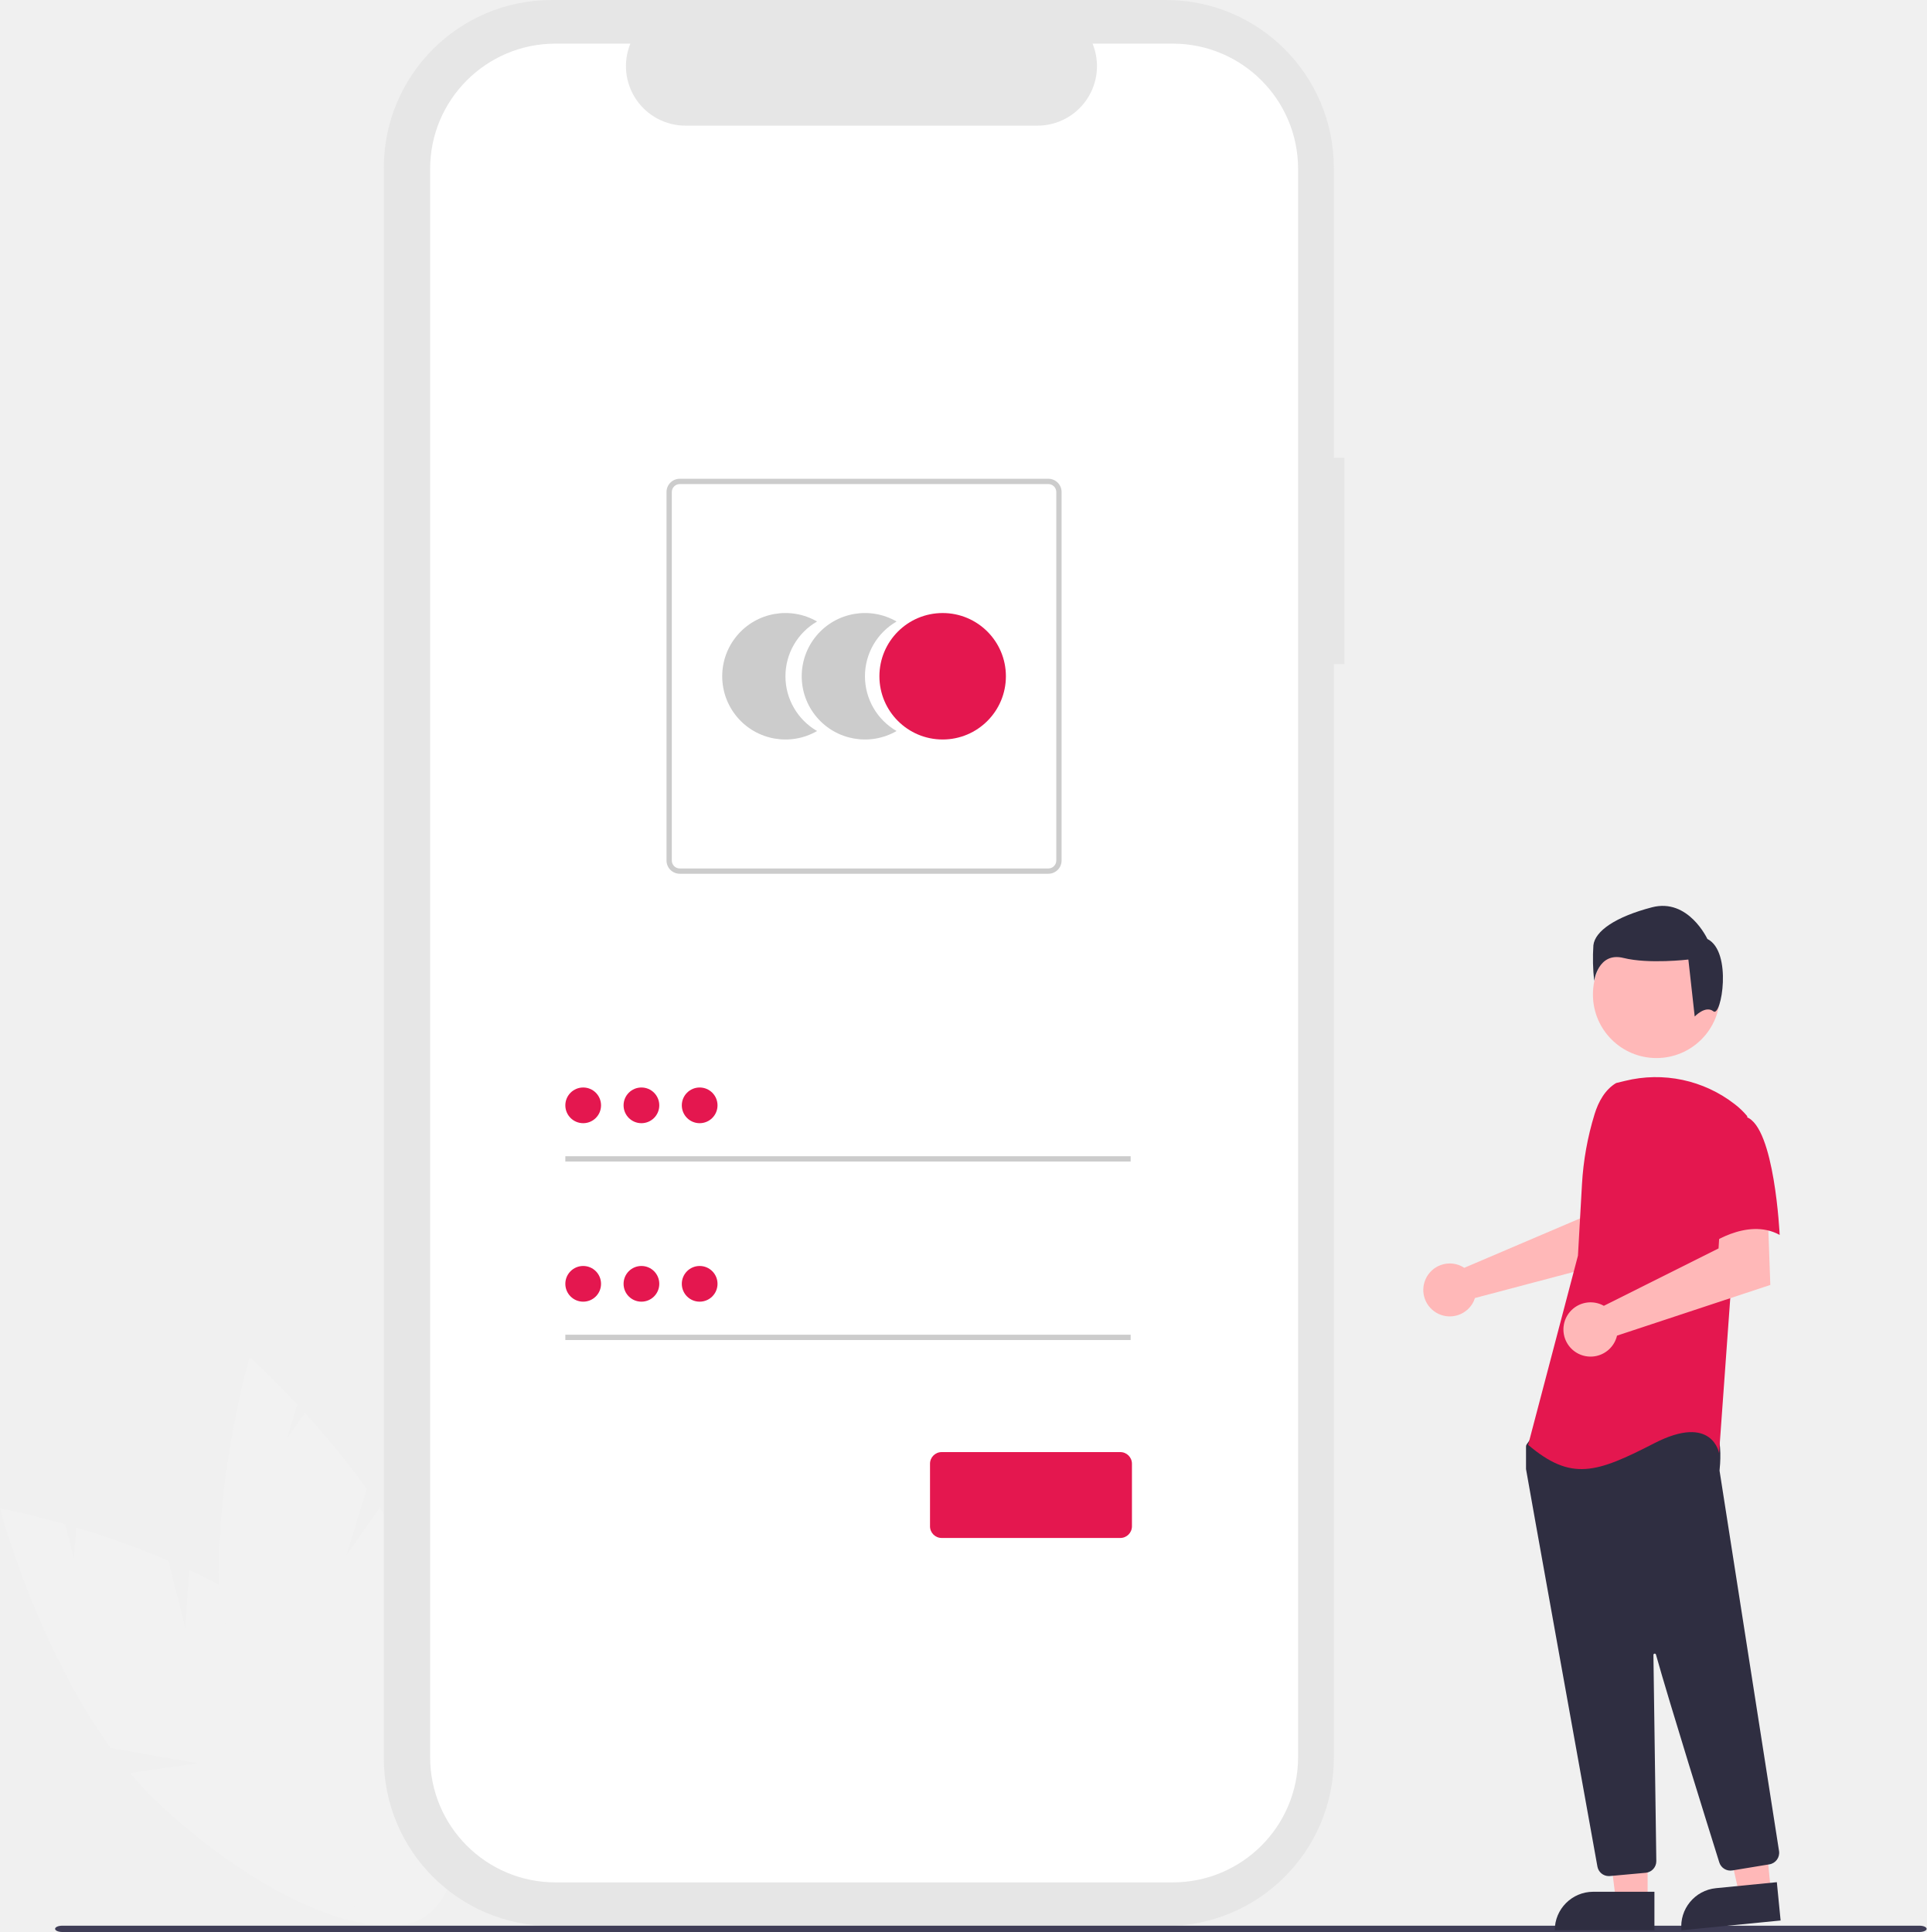
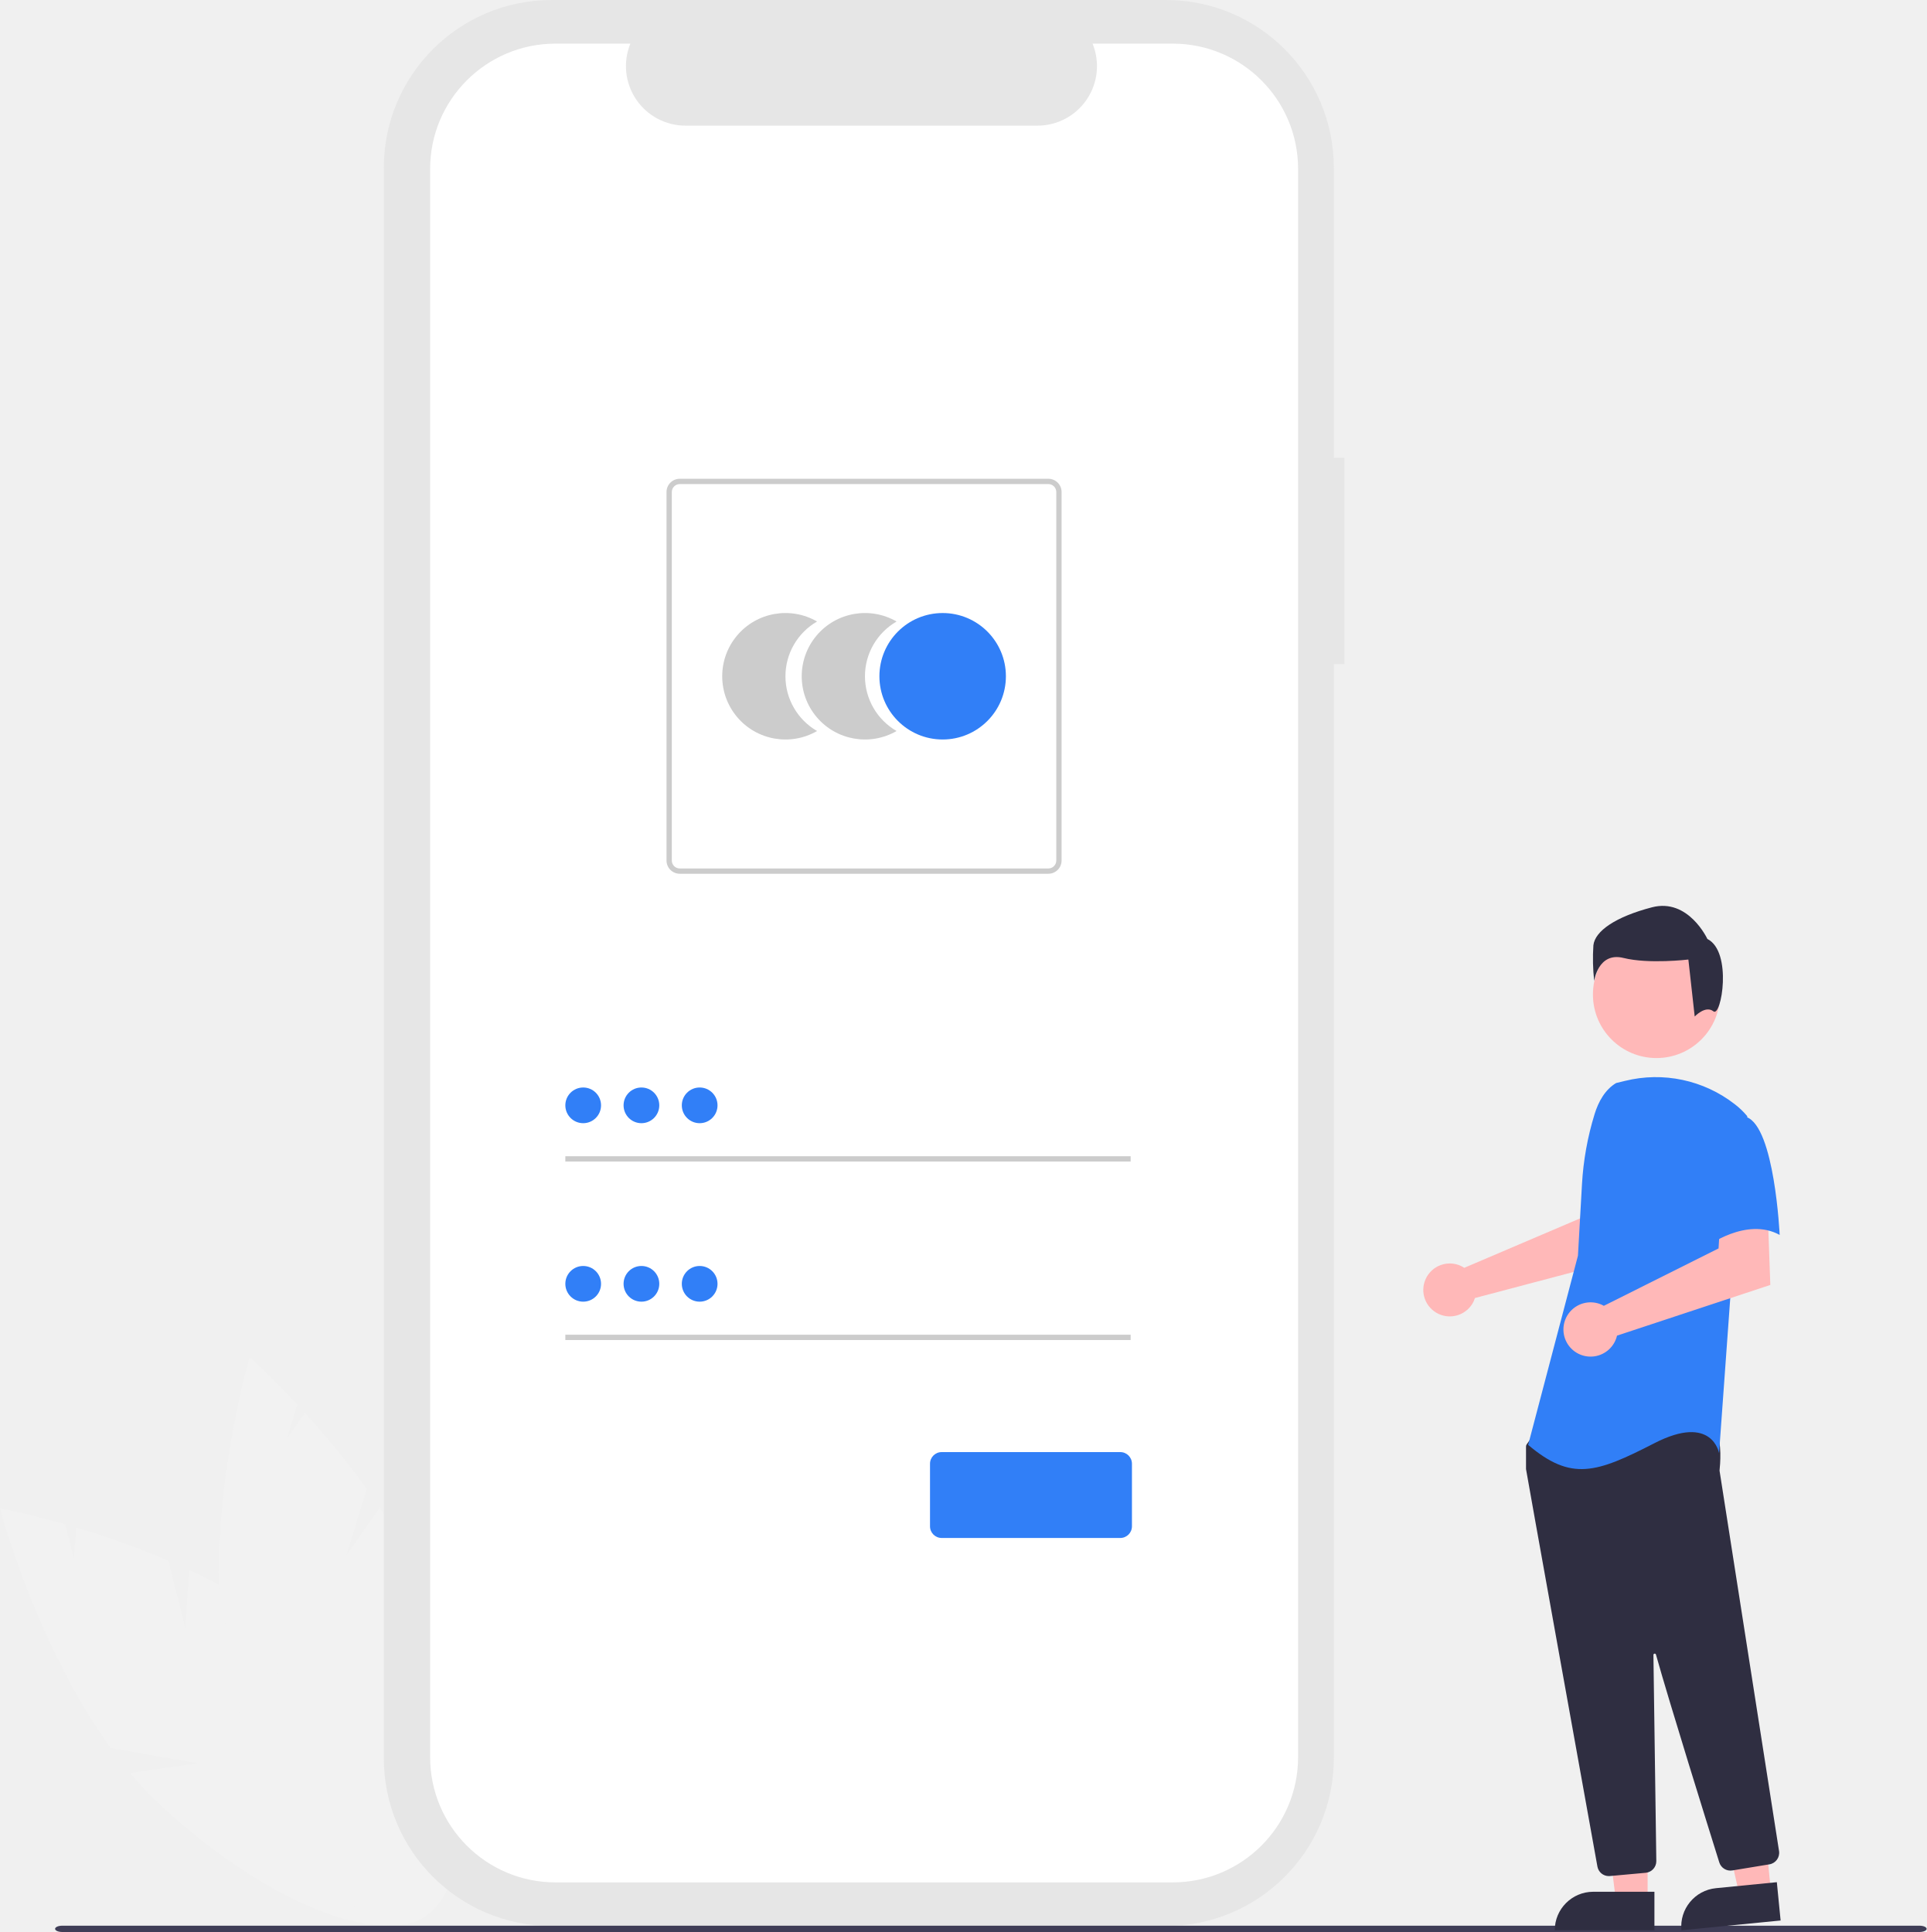
<svg xmlns="http://www.w3.org/2000/svg" data-name="Layer 1" width="744.848" height="747.077" viewBox="0 0 744.848 747.077">
-   <path id="fa3b9e12-7275-481e-bee9-64fd9595a50d-270" data-name="Path 1" d="M299.205,705.809l-6.56-25.872a335.967,335.967,0,0,0-35.643-12.788l-.828,12.024-3.358-13.247c-15.021-4.294-25.24-6.183-25.24-6.183s13.8,52.489,42.754,92.617l33.734,5.926-26.207,3.779a135.926,135.926,0,0,0,11.719,12.422c42.115,39.092,89.024,57.028,104.773,40.06s-5.625-62.412-47.74-101.5c-13.056-12.119-29.457-21.844-45.875-29.5Z" transform="translate(-227.576 -76.46149)" fill="#f2f2f2" />
-   <path id="bde08021-c30f-4979-a9d8-cb90b72b5ca2-271" data-name="Path 2" d="M361.591,677.706l7.758-25.538a335.94,335.94,0,0,0-23.9-29.371l-6.924,9.865,3.972-13.076c-10.641-11.436-18.412-18.335-18.412-18.335s-15.315,52.067-11.275,101.384l25.815,22.51-24.392-10.312a135.919,135.919,0,0,0,3.614,16.694c15.846,55.234,46.731,94.835,68.983,88.451s27.446-56.335,11.6-111.569c-4.912-17.123-13.926-33.926-24.023-48.965Z" transform="translate(-227.576 -76.46149)" fill="#f2f2f2" />
-   <path id="b3ac2088-de9b-4f7f-bc99-0ed9705c1a9d-272" data-name="Path 22" d="M747.327,253.445h-4.092v-112.1a64.883,64.883,0,0,0-64.883-64.883H440.845a64.883,64.883,0,0,0-64.883,64.883v615a64.883,64.883,0,0,0,64.883,64.883H678.352a64.883,64.883,0,0,0,64.882-64.883v-423.105h4.092Z" transform="translate(-227.576 -76.46149)" fill="#e6e6e6" />
-   <path id="b2715b96-3117-487c-acc0-20904544b5b7-273" data-name="Path 23" d="M680.97,93.335h-31a23.02,23.02,0,0,1-21.316,31.714H492.589a23.02,23.02,0,0,1-21.314-31.714H442.319a48.454,48.454,0,0,0-48.454,48.454v614.107a48.454,48.454,0,0,0,48.454,48.454H680.97a48.454,48.454,0,0,0,48.454-48.454h0V141.788a48.454,48.454,0,0,0-48.454-48.453Z" transform="translate(-227.576 -76.46149)" fill="#fff" />
-   <path id="b06d66ec-6c84-45dd-8c27-1263a6253192-274" data-name="Path 6" d="M531.234,337.965a24.437,24.437,0,0,1,12.23-21.174,24.45,24.45,0,1,0,0,42.345A24.434,24.434,0,0,1,531.234,337.965Z" transform="translate(-227.576 -76.46149)" fill="#ccc" />
-   <path id="e73810fe-4cf4-40cc-8c7c-ca544ce30bd4-275" data-name="Path 7" d="M561.971,337.965a24.436,24.436,0,0,1,12.23-21.174,24.45,24.45,0,1,0,0,42.345A24.434,24.434,0,0,1,561.971,337.965Z" transform="translate(-227.576 -76.46149)" fill="#ccc" />
-   <circle id="a4813fcf-056e-4514-bb8b-e6506f49341f" data-name="Ellipse 1" cx="364.434" cy="261.502" r="24.45" fill="#e4174f" />
-   <path id="bbe451c3-febc-41ba-8083-4c8307a2e73e-276" data-name="Path 8" d="M632.872,414.33h-142.5a5.123,5.123,0,0,1-5.117-5.117v-142.5a5.123,5.123,0,0,1,5.117-5.117h142.5a5.123,5.123,0,0,1,5.117,5.117v142.5A5.123,5.123,0,0,1,632.872,414.33Zm-142.5-150.686a3.073,3.073,0,0,0-3.07,3.07v142.5a3.073,3.073,0,0,0,3.07,3.07h142.5a3.073,3.073,0,0,0,3.07-3.07v-142.5a3.073,3.073,0,0,0-3.07-3.07Z" transform="translate(-227.576 -76.46149)" fill="#ccc" />
+   <path id="fa3b9e12-7275-481e-bee9-64fd9595a50d-413" data-name="Path 1" d="M299.205,705.809l-6.56-25.872a335.967,335.967,0,0,0-35.643-12.788l-.828,12.024-3.358-13.247c-15.021-4.294-25.24-6.183-25.24-6.183s13.8,52.489,42.754,92.617l33.734,5.926-26.207,3.779a135.926,135.926,0,0,0,11.719,12.422c42.115,39.092,89.024,57.028,104.773,40.06s-5.625-62.412-47.74-101.5c-13.056-12.119-29.457-21.844-45.875-29.5Z" transform="translate(-227.576 -76.46149)" fill="#f2f2f2" />
+   <path id="bde08021-c30f-4979-a9d8-cb90b72b5ca2-414" data-name="Path 2" d="M361.591,677.706l7.758-25.538a335.94,335.94,0,0,0-23.9-29.371l-6.924,9.865,3.972-13.076c-10.641-11.436-18.412-18.335-18.412-18.335s-15.315,52.067-11.275,101.384l25.815,22.51-24.392-10.312a135.919,135.919,0,0,0,3.614,16.694c15.846,55.234,46.731,94.835,68.983,88.451s27.446-56.335,11.6-111.569c-4.912-17.123-13.926-33.926-24.023-48.965Z" transform="translate(-227.576 -76.46149)" fill="#f2f2f2" />
+   <path id="b3ac2088-de9b-4f7f-bc99-0ed9705c1a9d-415" data-name="Path 22" d="M747.327,253.445h-4.092v-112.1a64.883,64.883,0,0,0-64.883-64.883H440.845a64.883,64.883,0,0,0-64.883,64.883v615a64.883,64.883,0,0,0,64.883,64.883H678.352a64.883,64.883,0,0,0,64.882-64.883v-423.105h4.092Z" transform="translate(-227.576 -76.46149)" fill="#e6e6e6" />
+   <path id="b2715b96-3117-487c-acc0-20904544b5b7-416" data-name="Path 23" d="M680.97,93.335h-31a23.02,23.02,0,0,1-21.316,31.714H492.589a23.02,23.02,0,0,1-21.314-31.714H442.319a48.454,48.454,0,0,0-48.454,48.454v614.107a48.454,48.454,0,0,0,48.454,48.454H680.97a48.454,48.454,0,0,0,48.454-48.454h0V141.788a48.454,48.454,0,0,0-48.454-48.453Z" transform="translate(-227.576 -76.46149)" fill="#fff" />
+   <path id="b06d66ec-6c84-45dd-8c27-1263a6253192-417" data-name="Path 6" d="M531.234,337.965a24.437,24.437,0,0,1,12.23-21.174,24.45,24.45,0,1,0,0,42.345A24.434,24.434,0,0,1,531.234,337.965Z" transform="translate(-227.576 -76.46149)" fill="#ccc" />
+   <path id="e73810fe-4cf4-40cc-8c7c-ca544ce30bd4-418" data-name="Path 7" d="M561.971,337.965a24.436,24.436,0,0,1,12.23-21.174,24.45,24.45,0,1,0,0,42.345A24.434,24.434,0,0,1,561.971,337.965Z" transform="translate(-227.576 -76.46149)" fill="#ccc" />
+   <circle id="a4813fcf-056e-4514-bb8b-e6506f49341f" data-name="Ellipse 1" cx="364.434" cy="261.502" r="24.45" fill="#317ff7" />
+   <path id="bbe451c3-febc-41ba-8083-4c8307a2e73e-419" data-name="Path 8" d="M632.872,414.33h-142.5a5.123,5.123,0,0,1-5.117-5.117v-142.5a5.123,5.123,0,0,1,5.117-5.117h142.5a5.123,5.123,0,0,1,5.117,5.117v142.5A5.123,5.123,0,0,1,632.872,414.33Zm-142.5-150.686a3.073,3.073,0,0,0-3.07,3.07v142.5a3.073,3.073,0,0,0,3.07,3.07h142.5a3.073,3.073,0,0,0,3.07-3.07v-142.5a3.073,3.073,0,0,0-3.07-3.07Z" transform="translate(-227.576 -76.46149)" fill="#ccc" />
  <rect id="bb28937d-932f-4fdf-befe-f406e51091fe" data-name="Rectangle 1" x="218.562" y="447.102" width="218.552" height="2.047" fill="#ccc" />
-   <circle id="fcef55fc-4968-45b2-93bb-1a1080c85fc7" data-name="Ellipse 2" cx="225.464" cy="427.42" r="6.902" fill="#e4174f" />
+   <circle id="fcef55fc-4968-45b2-93bb-1a1080c85fc7" data-name="Ellipse 2" cx="225.464" cy="427.42" r="6.902" fill="#317ff7" />
  <rect id="ff33d889-4c74-4b91-85ef-b4882cc8fe76" data-name="Rectangle 2" x="218.562" y="516.118" width="218.552" height="2.047" fill="#ccc" />
-   <circle id="e8fa0310-b872-4adf-aedd-0c6eda09f3b8" data-name="Ellipse 3" cx="225.464" cy="496.437" r="6.902" fill="#e4174f" />
-   <path d="M660.69,671.172H591.622a4.505,4.505,0,0,1-4.5-4.5v-24.208a4.505,4.505,0,0,1,4.5-4.5h69.068a4.505,4.505,0,0,1,4.5,4.5v24.208A4.505,4.505,0,0,1,660.69,671.172Z" transform="translate(-227.576 -76.46149)" fill="#e4174f" />
-   <circle id="e12ee00d-aa4a-4413-a013-11d20b7f97f7" data-name="Ellipse 7" cx="247.978" cy="427.42" r="6.902" fill="#e4174f" />
-   <circle id="f58f497e-6949-45c8-be5f-eee2aa0f6586" data-name="Ellipse 8" cx="270.492" cy="427.42" r="6.902" fill="#e4174f" />
-   <circle id="b4d4939a-c6e6-4f4d-ba6c-e8b05485017d" data-name="Ellipse 9" cx="247.978" cy="496.437" r="6.902" fill="#e4174f" />
-   <circle id="aff120b1-519b-4e96-ac87-836aa55663de" data-name="Ellipse 10" cx="270.492" cy="496.437" r="6.902" fill="#e4174f" />
-   <path id="f1094013-1297-477a-ac57-08eac07c4bd5-277" data-name="Path 88" d="M969.642,823.539H251.656c-1.537,0-2.782-.546-2.782-1.218s1.245-1.219,2.782-1.219H969.642c1.536,0,2.782.546,2.782,1.219S971.178,823.539,969.642,823.539Z" transform="translate(-227.576 -76.46149)" fill="#3f3d56" />
+   <circle id="e8fa0310-b872-4adf-aedd-0c6eda09f3b8" data-name="Ellipse 3" cx="225.464" cy="496.437" r="6.902" fill="#317ff7" />
+   <path d="M660.69,671.172H591.622a4.505,4.505,0,0,1-4.5-4.5v-24.208a4.505,4.505,0,0,1,4.5-4.5h69.068a4.505,4.505,0,0,1,4.5,4.5v24.208A4.505,4.505,0,0,1,660.69,671.172Z" transform="translate(-227.576 -76.46149)" fill="#317ff7" />
+   <circle id="e12ee00d-aa4a-4413-a013-11d20b7f97f7" data-name="Ellipse 7" cx="247.978" cy="427.42" r="6.902" fill="#317ff7" />
+   <circle id="f58f497e-6949-45c8-be5f-eee2aa0f6586" data-name="Ellipse 8" cx="270.492" cy="427.42" r="6.902" fill="#317ff7" />
+   <circle id="b4d4939a-c6e6-4f4d-ba6c-e8b05485017d" data-name="Ellipse 9" cx="247.978" cy="496.437" r="6.902" fill="#317ff7" />
+   <circle id="aff120b1-519b-4e96-ac87-836aa55663de" data-name="Ellipse 10" cx="270.492" cy="496.437" r="6.902" fill="#317ff7" />
+   <path id="f1094013-1297-477a-ac57-08eac07c4bd5-420" data-name="Path 88" d="M969.642,823.539H251.656c-1.537,0-2.782-.546-2.782-1.218s1.245-1.219,2.782-1.219H969.642c1.536,0,2.782.546,2.782,1.219S971.178,823.539,969.642,823.539Z" transform="translate(-227.576 -76.46149)" fill="#3f3d56" />
  <path d="M792.253,565.923a10.094,10.094,0,0,1,1.411.787l44.852-19.143,1.601-11.815,17.922-.11-1.059,27.098-59.2,15.656a10.608,10.608,0,0,1-.447,1.208,10.235,10.235,0,1,1-5.079-13.682Z" transform="translate(-227.576 -76.46149)" fill="#ffb8b8" />
  <polygon points="636.98 735.021 624.72 735.021 618.888 687.733 636.982 687.734 636.98 735.021" fill="#ffb8b8" />
  <path d="M615.963,731.518h23.644a0,0,0,0,1,0,0v14.887a0,0,0,0,1,0,0H601.076a0,0,0,0,1,0,0v0A14.887,14.887,0,0,1,615.963,731.518Z" fill="#2f2e41" />
  <polygon points="684.66 731.557 672.459 732.759 662.018 686.271 680.025 684.497 684.66 731.557" fill="#ffb8b8" />
  <path d="M891.686,806.128h23.644a0,0,0,0,1,0,0v14.887a0,0,0,0,1,0,0H876.799a0,0,0,0,1,0,0v0A14.887,14.887,0,0,1,891.686,806.128Z" transform="translate(-303.0087 15.2906) rotate(-5.62529)" fill="#2f2e41" />
  <circle cx="640.393" cy="384.574" r="24.561" fill="#ffb8b8" />
  <path d="M849.556,801.919a4.471,4.471,0,0,1-4.415-3.697c-6.346-35.226-27.088-150.405-27.584-153.596a1.427,1.427,0,0,1-.016-.222v-8.588a1.489,1.489,0,0,1,.279-.872l2.74-3.838a1.478,1.478,0,0,1,1.144-.625c15.622-.732,66.784-2.879,69.256.209h0c2.482,3.104,1.605,12.507,1.404,14.36l.01.193,22.985,146.995a4.512,4.512,0,0,1-3.715,5.135l-14.356,2.365a4.521,4.521,0,0,1-5.025-3.093c-4.44-14.188-19.329-61.918-24.489-80.387a.499.499,0,0,0-.98.139c.258,17.605.881,62.523,1.096,78.037l.023,1.671a4.518,4.518,0,0,1-4.093,4.536l-13.844,1.258C849.836,801.914,849.695,801.919,849.556,801.919Z" transform="translate(-227.576 -76.46149)" fill="#2f2e41" />
-   <path id="ae7af94f-88d7-4204-9f07-e3651de85c05-278" data-name="Path 99" d="M852.381,495.254c-4.286,2.548-6.851,7.23-8.323,11.995a113.681,113.681,0,0,0-4.884,27.159l-1.556,27.6-19.255,73.17c16.689,14.121,26.315,10.912,48.78-.639s25.032,3.851,25.032,3.851l4.492-62.258,6.418-68.032a30.164,30.164,0,0,0-4.861-4.674,49.658,49.658,0,0,0-42.442-8.995Z" transform="translate(-227.576 -76.46149)" fill="#e4174f" />
+   <path id="ae7af94f-88d7-4204-9f07-e3651de85c05-421" data-name="Path 99" d="M852.381,495.254c-4.286,2.548-6.851,7.23-8.323,11.995a113.681,113.681,0,0,0-4.884,27.159l-1.556,27.6-19.255,73.17c16.689,14.121,26.315,10.912,48.78-.639s25.032,3.851,25.032,3.851l4.492-62.258,6.418-68.032a30.164,30.164,0,0,0-4.861-4.674,49.658,49.658,0,0,0-42.442-8.995Z" transform="translate(-227.576 -76.46149)" fill="#317ff7" />
  <path d="M846.127,580.7a10.526,10.526,0,0,1,1.501.704l44.348-22.197.736-12.026,18.294-1.261.98,27.413L852.72,592.932a10.496,10.496,0,1,1-6.593-12.232Z" transform="translate(-227.576 -76.46149)" fill="#ffb8b8" />
-   <path id="a6768b0e-63d0-4b31-8462-9b2e0b00f0fd-279" data-name="Path 101" d="M902.766,508.412c10.912,3.851,12.834,45.574,12.834,45.574-12.837-7.06-28.241,4.493-28.241,4.493s-3.209-10.912-7.06-25.032a24.53,24.53,0,0,1,5.134-23.106S891.854,504.558,902.766,508.412Z" transform="translate(-227.576 -76.46149)" fill="#e4174f" />
-   <path id="bfd7963f-0cf8-4885-9d3a-2c00bccda2e3-280" data-name="Path 102" d="M889.991,467.531c-3.06-2.448-7.235,2.002-7.235,2.002l-2.448-22.033s-15.301,1.833-25.093-.612-11.323,8.875-11.323,8.875a78.58,78.58,0,0,1-.306-13.771c.612-5.508,8.568-11.017,22.645-14.689S887.652,439.543,887.652,439.543C897.445,444.439,893.051,469.979,889.991,467.531Z" transform="translate(-227.576 -76.46149)" fill="#2f2e41" />
+   <path id="a6768b0e-63d0-4b31-8462-9b2e0b00f0fd-422" data-name="Path 101" d="M902.766,508.412c10.912,3.851,12.834,45.574,12.834,45.574-12.837-7.06-28.241,4.493-28.241,4.493s-3.209-10.912-7.06-25.032a24.53,24.53,0,0,1,5.134-23.106S891.854,504.558,902.766,508.412Z" transform="translate(-227.576 -76.46149)" fill="#317ff7" />
+   <path id="bfd7963f-0cf8-4885-9d3a-2c00bccda2e3-423" data-name="Path 102" d="M889.991,467.531c-3.06-2.448-7.235,2.002-7.235,2.002l-2.448-22.033s-15.301,1.833-25.093-.612-11.323,8.875-11.323,8.875a78.58,78.58,0,0,1-.306-13.771c.612-5.508,8.568-11.017,22.645-14.689S887.652,439.543,887.652,439.543C897.445,444.439,893.051,469.979,889.991,467.531Z" transform="translate(-227.576 -76.46149)" fill="#2f2e41" />
</svg>
